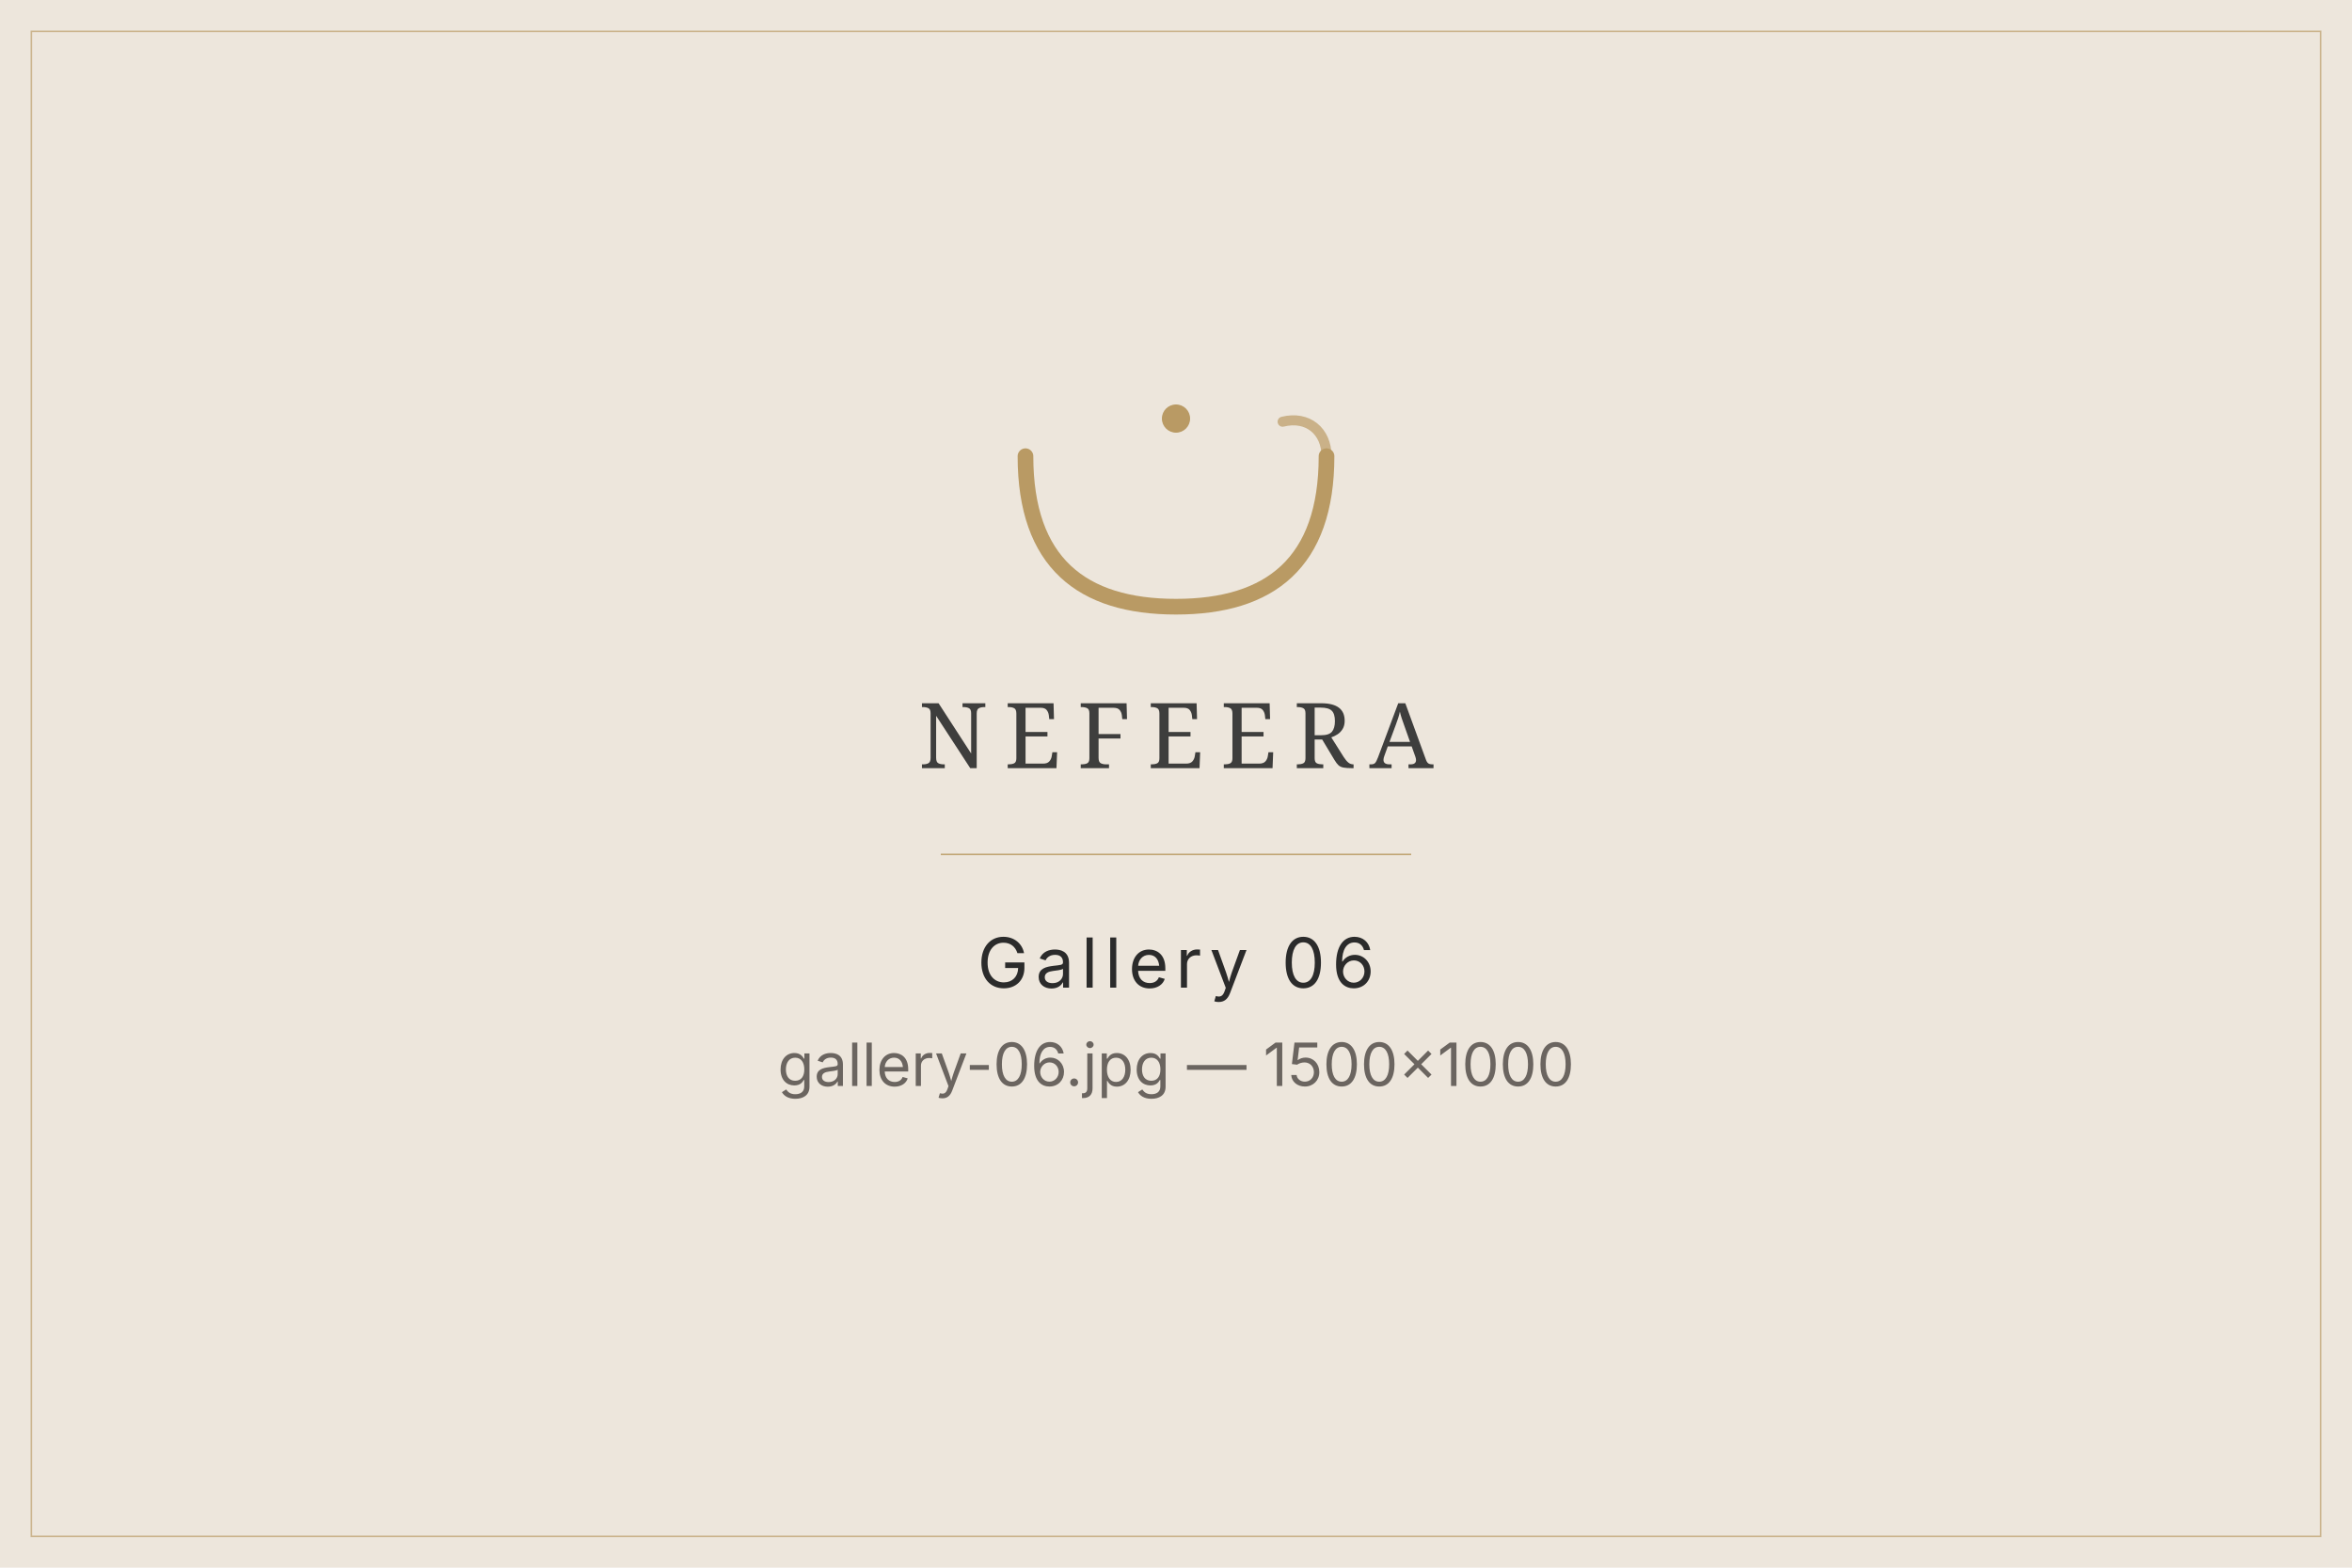
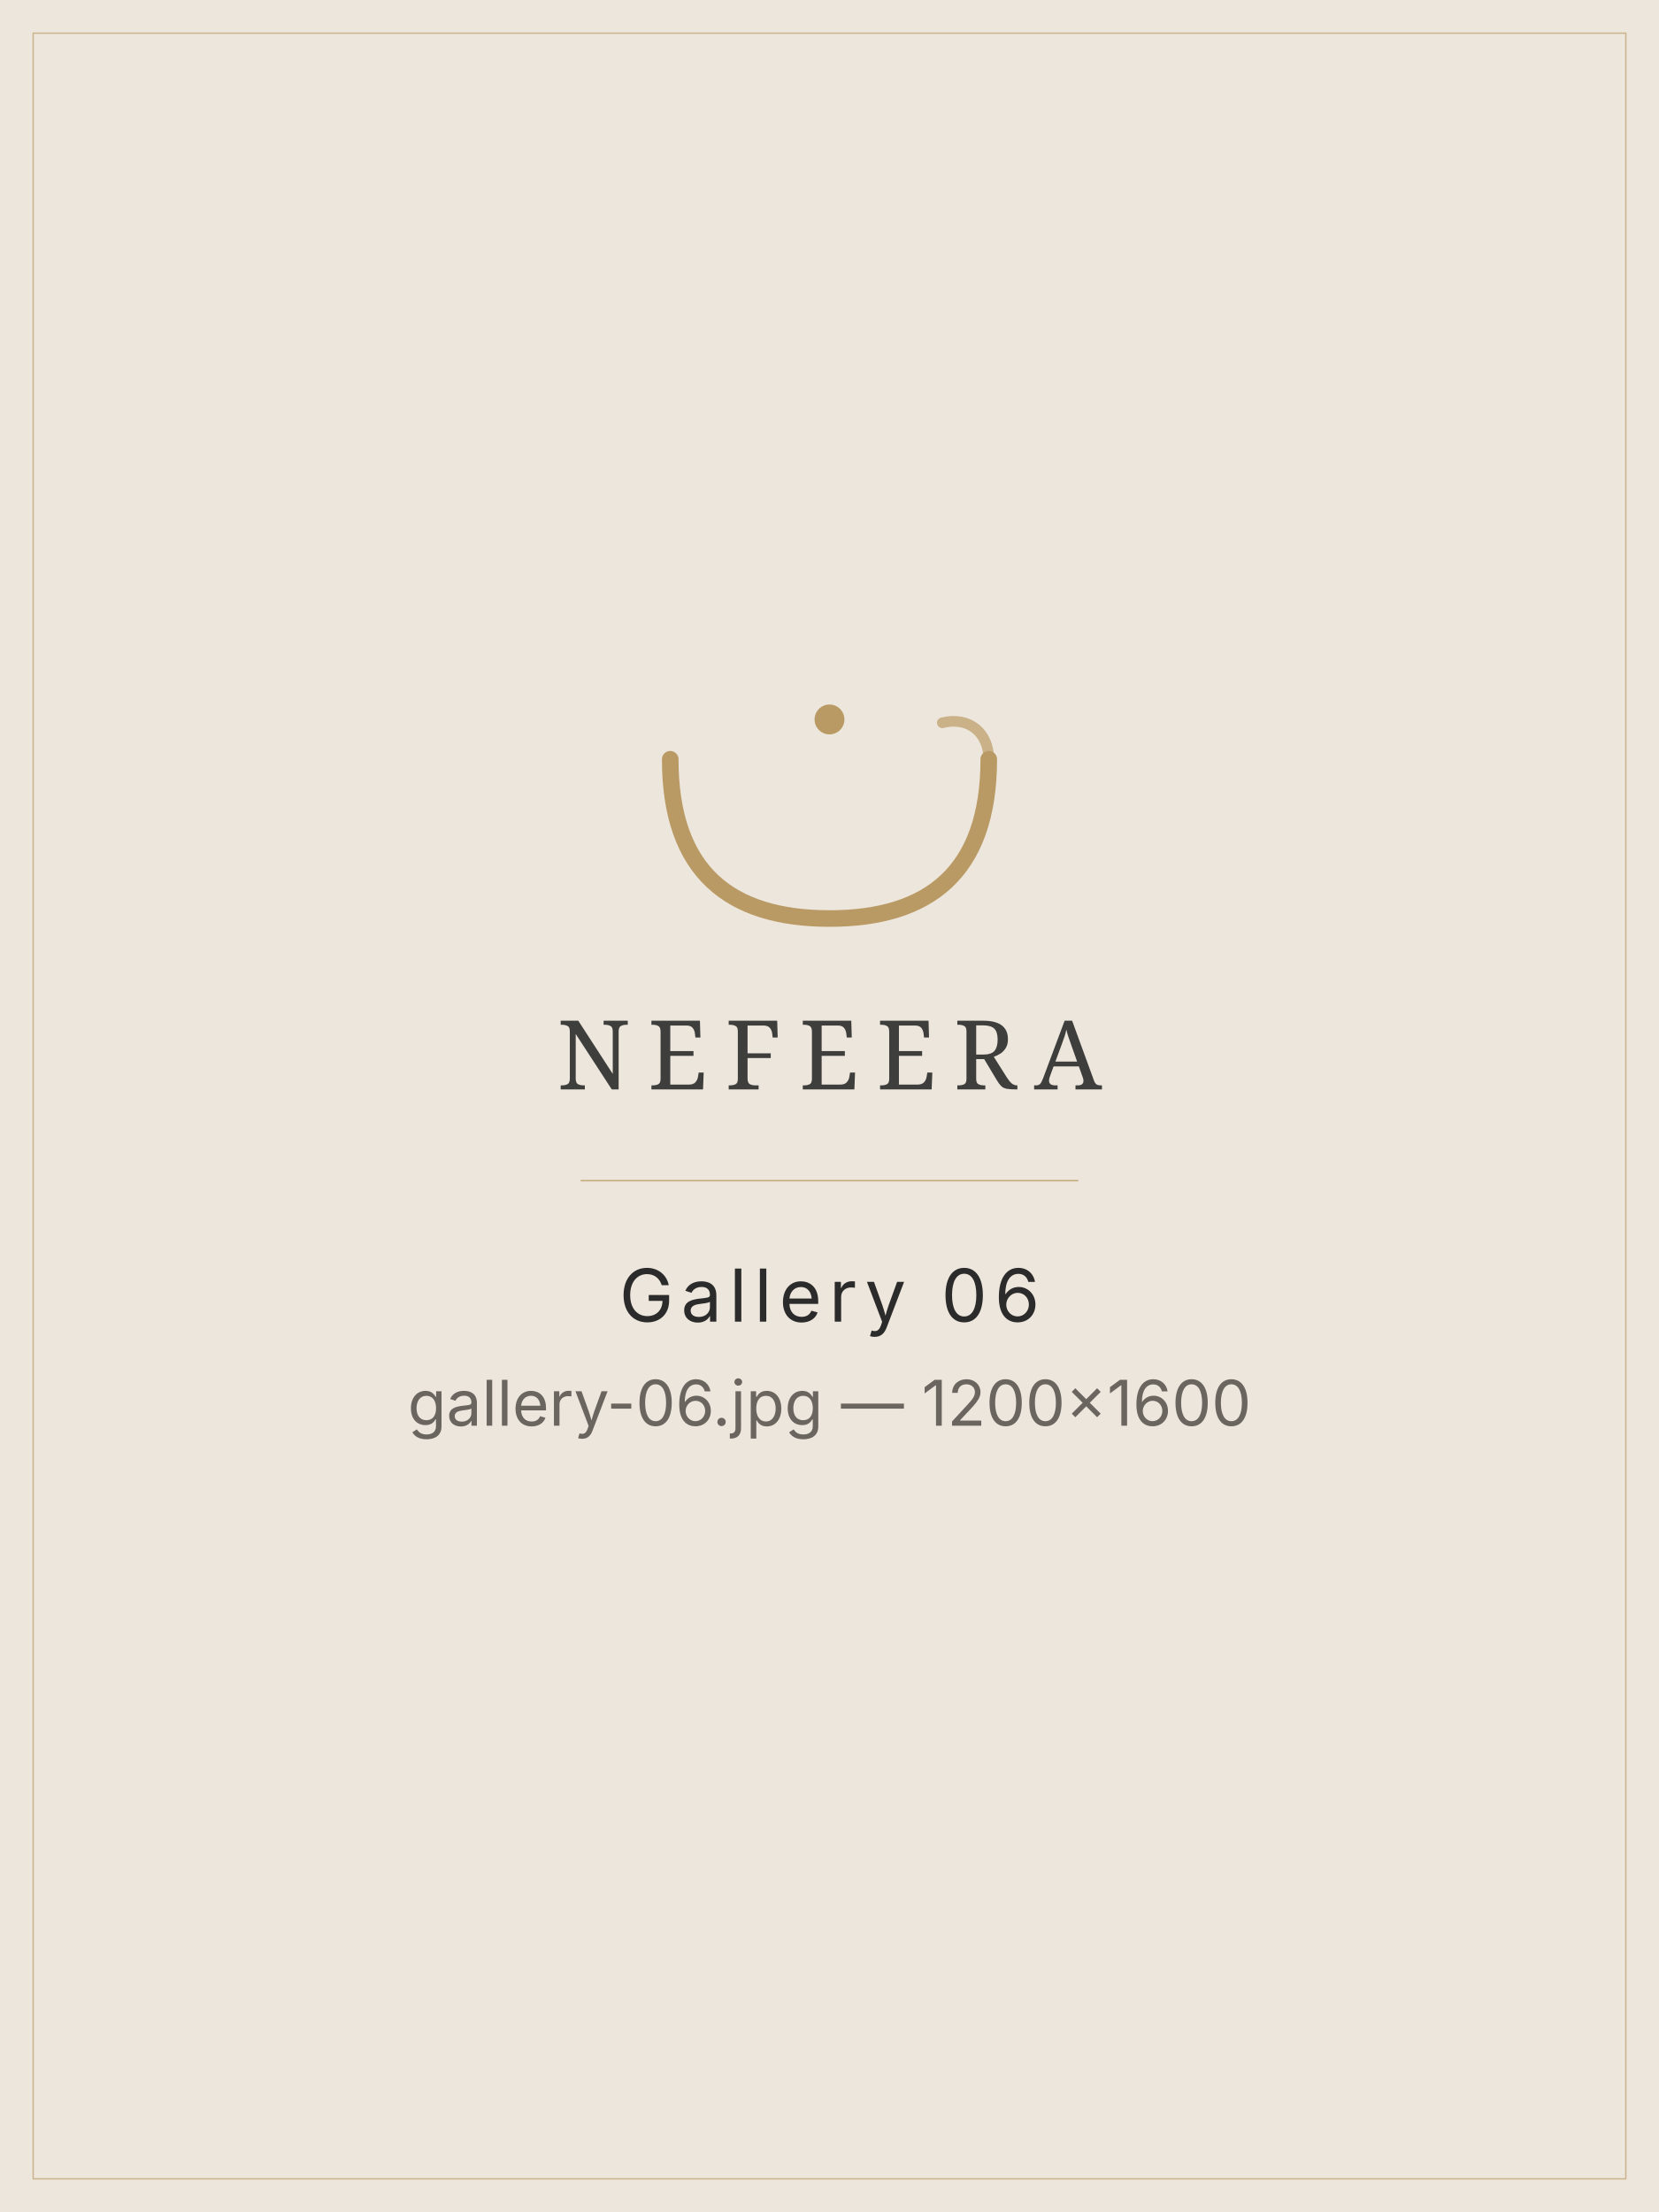
- <svg xmlns="http://www.w3.org/2000/svg" viewBox="0 0 1500 1000" width="1500" height="1000" preserveAspectRatio="xMidYMid slice" role="img" aria-label="Gallery 06 placeholder. Required file: gallery-06.jpg — 1500×1000">
-   <rect width="1500" height="1000" fill="#EDE6DC" />
-   <rect x="20.00" y="20.00" width="1460.00" height="960.00" fill="none" stroke="#B08D4F" stroke-width="1" vector-effect="non-scaling-stroke" opacity="0.55" />
-   <g transform="translate(630.00 255.00) scale(2)" fill="none" stroke="#B08D4F" stroke-linecap="round" stroke-linejoin="round" opacity="0.85">
+ <svg xmlns="http://www.w3.org/2000/svg" viewBox="0 0 1200 1600" width="1200" height="1600" preserveAspectRatio="xMidYMid slice" role="img" aria-label="Gallery 06 placeholder. Required file: gallery-06.jpg — 1200×1600">
+   <rect width="1200" height="1600" fill="#EDE6DC" />
+   <rect x="24.00" y="24.00" width="1152.00" height="1552.00" fill="none" stroke="#B08D4F" stroke-width="1" vector-effect="non-scaling-stroke" opacity="0.55" />
+   <g transform="translate(456.00 506.00) scale(2.4)" fill="none" stroke="#B08D4F" stroke-linecap="round" stroke-linejoin="round" opacity="0.85">
    <path d="M12 18 C12 52, 30 66, 60 66 C90 66, 108 52, 108 18" stroke-width="5" />
    <path d="M108 18 C108 10, 102 5, 94 7" stroke-width="3.2" opacity="0.7" />
    <circle cx="60" cy="6" r="4.5" fill="#B08D4F" stroke="none" />
  </g>
-   <text x="750.00" y="490.00" text-anchor="middle" font-family="'Cormorant Garamond', Georgia, serif" font-size="58.00" letter-spacing="10.44" fill="#2B2B2B" opacity="0.9">NEFEERA</text>
-   <line x1="600.00" y1="545.00" x2="900.00" y2="545.00" stroke="#B08D4F" stroke-width="1" vector-effect="non-scaling-stroke" opacity="0.7" />
-   <text x="750.00" y="630.00" text-anchor="middle" font-family="Inter, system-ui, sans-serif" font-size="44.00" letter-spacing="4.40" fill="#2B2B2B">Gallery 06</text>
-   <text x="750.00" y="692.70" text-anchor="middle" font-family="Inter, system-ui, sans-serif" font-size="38.00" fill="#6B6560">gallery-06.jpg — 1500×1000</text>
+   <text x="600.00" y="788.00" text-anchor="middle" font-family="'Cormorant Garamond', Georgia, serif" font-size="69.60" letter-spacing="12.53" fill="#2B2B2B" opacity="0.9">NEFEERA</text>
+   <line x1="420.00" y1="854.00" x2="780.00" y2="854.00" stroke="#B08D4F" stroke-width="1" vector-effect="non-scaling-stroke" opacity="0.7" />
+   <text x="600.00" y="956.00" text-anchor="middle" font-family="Inter, system-ui, sans-serif" font-size="52.80" letter-spacing="5.28" fill="#2B2B2B">Gallery 06</text>
+   <text x="600.00" y="1031.24" text-anchor="middle" font-family="Inter, system-ui, sans-serif" font-size="45.60" fill="#6B6560">gallery-06.jpg — 1200×1600</text>
</svg>
